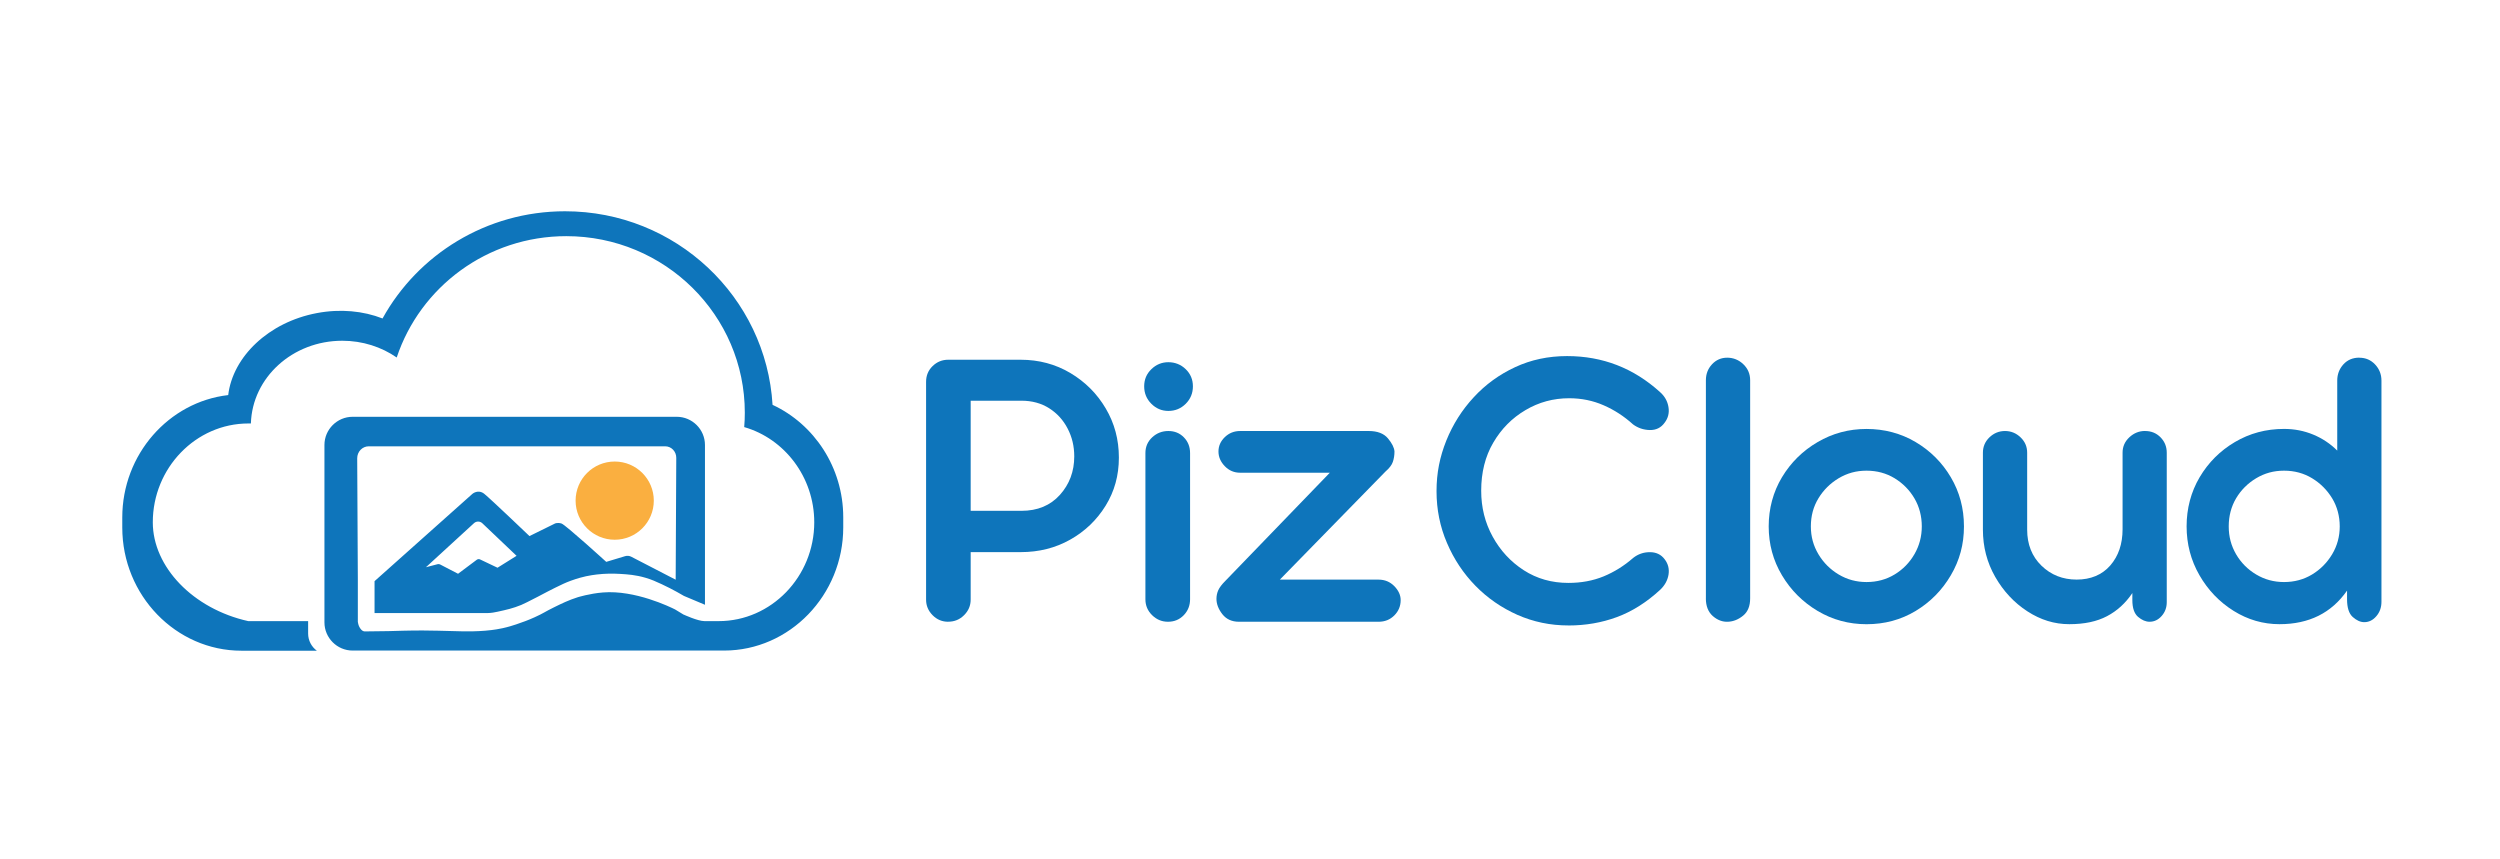
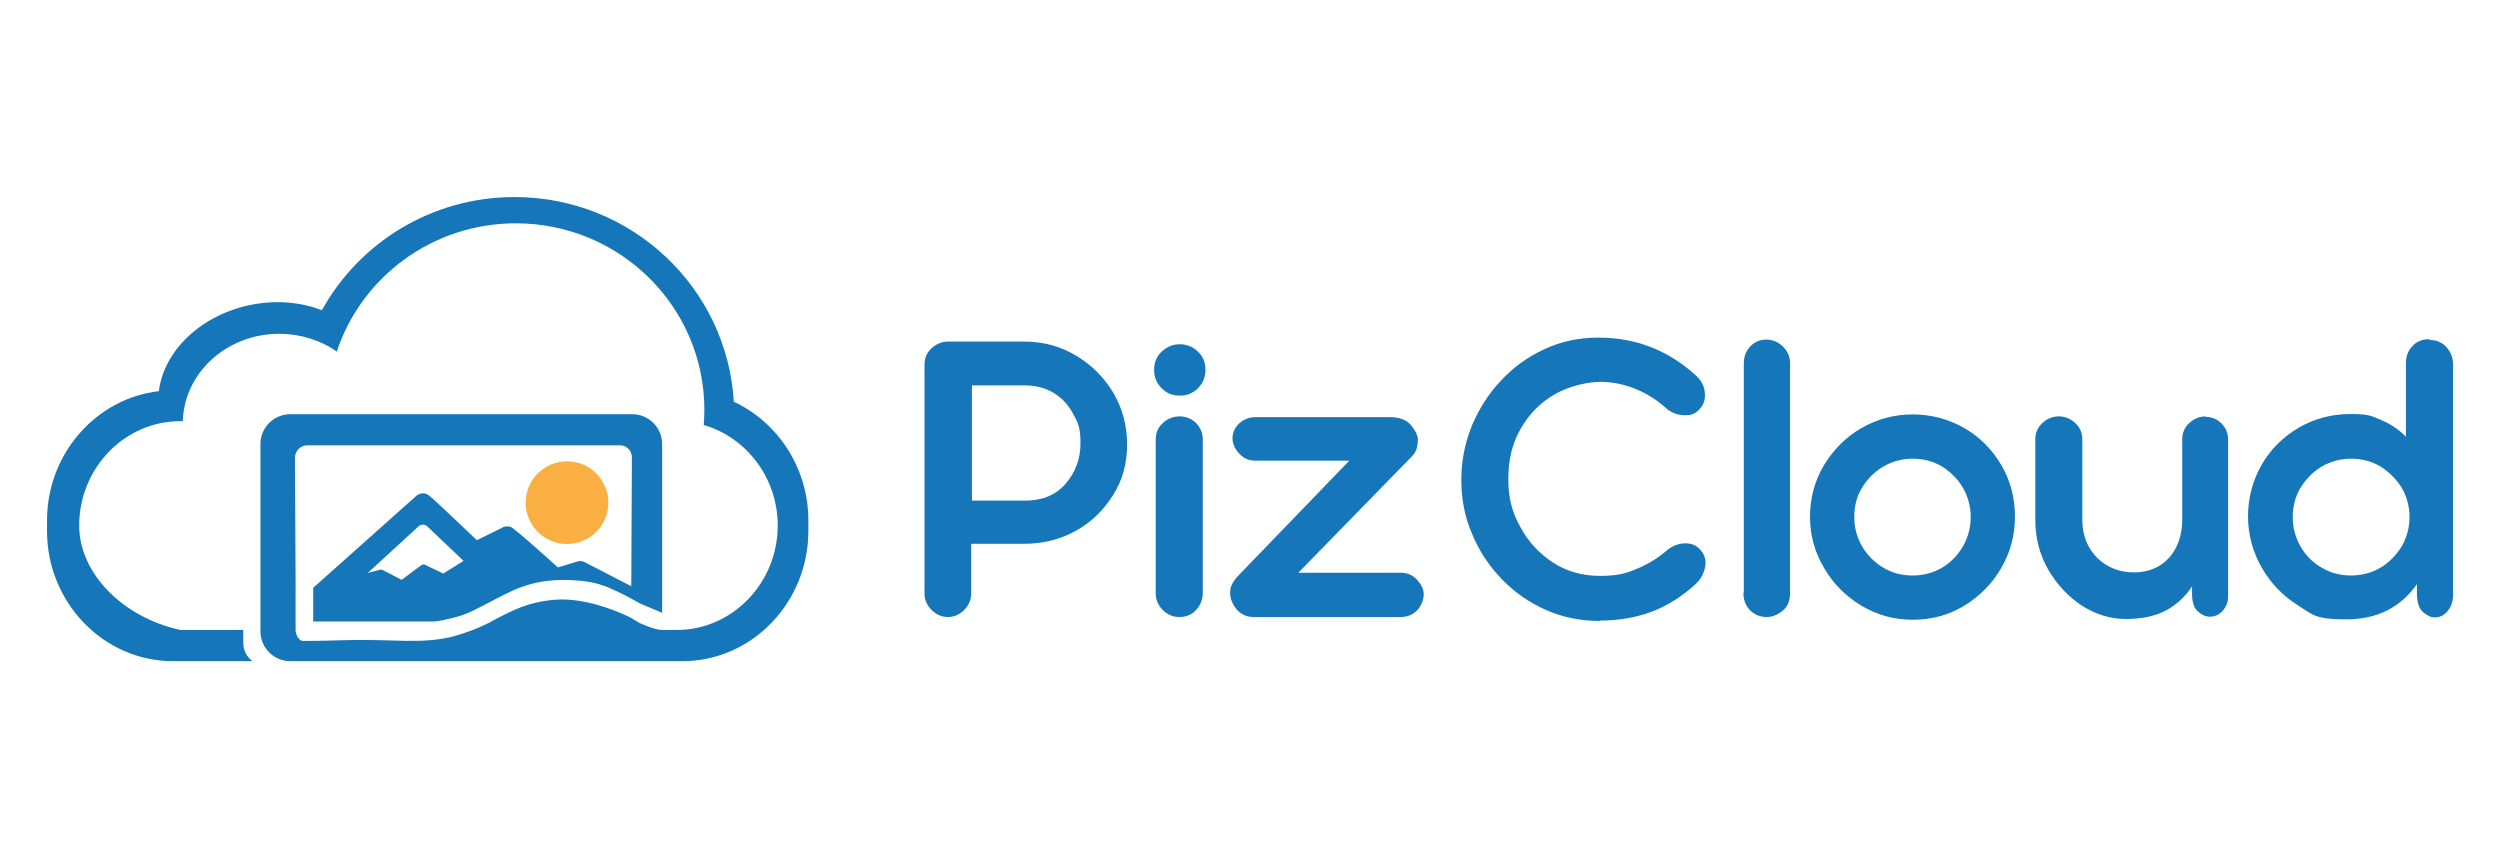
- <svg xmlns="http://www.w3.org/2000/svg" id="Router_Medium_White" data-name="Router Medium_White" viewBox="0 0 670 230">
-   <defs>
-     <style>
-       .cls-1 {
-         fill: #faaf40;
-       }
- 
-       .cls-2 {
-         fill: #0e75bb;
-       }
-     </style>
-   </defs>
+ <svg xmlns="http://www.w3.org/2000/svg" id="Layer_1" data-name="Layer 1" width="670" height="230" viewBox="0 0 670 230">
  <g>
-     <path class="cls-2" d="M254.11,166.63c-1.62,0-3.01-.58-4.17-1.75-1.17-1.18-1.75-2.57-1.75-4.17v-58.38c0-1.68.58-3.08,1.75-4.22,1.16-1.13,2.55-1.7,4.17-1.7h19.42c4.89,0,9.34,1.19,13.33,3.56,3.99,2.38,7.15,5.54,9.48,9.5,2.34,3.95,3.52,8.34,3.52,13.16s-1.19,9.06-3.56,12.91c-2.38,3.84-5.54,6.87-9.5,9.09-3.95,2.23-8.37,3.34-13.27,3.34h-13.39v12.73c0,1.61-.59,3-1.77,4.17-1.17,1.17-2.59,1.75-4.27,1.75h.01ZM260.14,107.38v29.52h13.61c4.31,0,7.75-1.43,10.31-4.28s3.84-6.29,3.84-10.31c0-2.71-.59-5.19-1.77-7.45-1.17-2.27-2.81-4.08-4.94-5.44-2.12-1.35-4.6-2.03-7.45-2.03h-13.61.01Z" />
-     <path class="cls-2" d="M313.12,110.13c-1.76,0-3.28-.64-4.56-1.92s-1.92-2.84-1.92-4.67.64-3.35,1.92-4.59c1.28-1.25,2.8-1.88,4.56-1.88s3.38.62,4.66,1.88c1.28,1.24,1.92,2.77,1.92,4.59s-.64,3.39-1.92,4.67-2.84,1.92-4.66,1.92ZM313.01,166.63c-1.62,0-3.03-.58-4.23-1.75-1.21-1.18-1.81-2.6-1.81-4.28v-39.17c0-1.69.6-3.09,1.81-4.22s2.66-1.7,4.34-1.7,3.06.57,4.16,1.7c1.1,1.12,1.66,2.53,1.66,4.22v39.17c0,1.68-.57,3.11-1.7,4.28-1.14,1.17-2.54,1.75-4.22,1.75h0Z" />
-     <path class="cls-2" d="M343.01,155.34h26.45c1.68,0,3.08.59,4.22,1.75,1.13,1.17,1.7,2.41,1.7,3.73,0,1.61-.57,2.98-1.7,4.11-1.14,1.14-2.54,1.7-4.22,1.7h-37.42c-1.91,0-3.39-.68-4.45-2.03-1.05-1.35-1.58-2.72-1.58-4.11,0-.8.16-1.57.48-2.3.33-.74.97-1.58,1.92-2.53l27.98-28.97h-24.03c-1.61,0-2.98-.58-4.11-1.75-1.14-1.18-1.7-2.49-1.7-3.95s.57-2.75,1.7-3.84,2.5-1.64,4.11-1.64h34.45c2.34,0,4.06.66,5.16,1.98,1.09,1.31,1.68,2.48,1.75,3.5,0,1.02-.15,1.95-.44,2.8-.29.84-.95,1.7-1.97,2.58l-28.31,28.97h0Z" />
-     <path class="cls-2" d="M420.32,167.62c-4.82,0-9.38-.95-13.66-2.84-4.28-1.91-8.03-4.5-11.25-7.8-3.22-3.29-5.76-7.11-7.62-11.47-1.87-4.35-2.8-8.98-2.8-13.88s.88-9.19,2.62-13.55c1.76-4.35,4.21-8.23,7.36-11.62,3.14-3.41,6.84-6.09,11.08-8.06,4.24-1.98,8.88-2.97,13.94-2.97,9.51,0,17.81,3.22,24.91,9.66,1.24,1.09,1.99,2.43,2.25,4s-.09,2.98-1.05,4.22c-.95,1.32-2.27,1.97-3.95,1.94-1.68-.04-3.17-.54-4.48-1.5-2.42-2.19-5.05-3.9-7.91-5.14-2.86-1.25-5.93-1.88-9.22-1.88-4.24,0-8.15,1.06-11.73,3.19-3.59,2.12-6.46,5.02-8.62,8.72-2.16,3.69-3.23,7.98-3.23,12.89,0,4.46,1.02,8.56,3.08,12.3,2.05,3.73,4.83,6.73,8.34,9,3.51,2.26,7.49,3.39,11.95,3.39,3.44,0,6.58-.58,9.44-1.75,2.85-1.18,5.49-2.82,7.91-4.94,1.31-1.03,2.8-1.55,4.48-1.55s3,.62,3.95,1.88c.96,1.24,1.3,2.63,1.05,4.17-.26,1.53-1.01,2.88-2.25,4.05-3.66,3.37-7.52,5.8-11.58,7.3s-8.4,2.25-13,2.25h0Z" />
-     <path class="cls-2" d="M457.18,160.38v-58.48c0-1.68.55-3.1,1.64-4.27,1.1-1.18,2.46-1.77,4.08-1.77s3.12.59,4.33,1.77c1.21,1.17,1.81,2.59,1.81,4.27v58.48c0,2.04-.62,3.58-1.88,4.61-1.24,1.02-2.59,1.57-4.05,1.64-1.47.07-2.83-.44-4.08-1.53-1.24-1.1-1.86-2.68-1.86-4.72h0Z" />
-     <path class="cls-2" d="M500.23,167.29c-4.75,0-9.12-1.19-13.11-3.56-3.99-2.38-7.17-5.55-9.55-9.55-2.38-3.99-3.56-8.36-3.56-13.11s1.19-9.22,3.56-13.17c2.38-3.95,5.55-7.09,9.55-9.42,3.99-2.34,8.36-3.52,13.11-3.52s9.22,1.17,13.17,3.52c3.95,2.34,7.09,5.48,9.42,9.42,2.34,3.95,3.52,8.34,3.52,13.17s-1.17,9.12-3.52,13.11c-2.34,3.99-5.48,7.17-9.42,9.55-3.95,2.38-8.34,3.56-13.17,3.56ZM500.23,155.99c2.78,0,5.29-.68,7.52-2.03,2.23-1.35,4-3.16,5.31-5.42,1.32-2.27,1.98-4.76,1.98-7.47s-.66-5.29-1.98-7.52c-1.31-2.23-3.09-4.02-5.31-5.38-2.23-1.35-4.73-2.03-7.52-2.03s-5.2.68-7.47,2.03c-2.26,1.36-4.07,3.15-5.42,5.38-1.36,2.23-2.03,4.73-2.03,7.52s.68,5.2,2.03,7.47c1.35,2.26,3.16,4.07,5.42,5.42,2.27,1.36,4.76,2.03,7.47,2.03Z" />
-     <path class="cls-2" d="M574.87,115.51c1.68,0,3.06.57,4.16,1.7,1.1,1.12,1.66,2.5,1.66,4.11v40.05c0,1.46-.46,2.7-1.38,3.73-.91,1.02-1.98,1.53-3.23,1.53-1.02,0-2.05-.44-3.08-1.31-1.02-.88-1.53-2.38-1.53-4.5v-1.88c-1.82,2.71-4.09,4.78-6.8,6.2-2.71,1.43-6.07,2.14-10.09,2.14s-7.7-1.15-11.25-3.45c-3.54-2.3-6.41-5.38-8.61-9.22-2.2-3.84-3.3-8.07-3.3-12.67v-20.62c0-1.61.58-2.98,1.75-4.11,1.18-1.13,2.57-1.7,4.17-1.7s3,.57,4.17,1.7c1.18,1.12,1.77,2.5,1.77,4.11v20.62c0,3.95,1.27,7.17,3.83,9.66,2.56,2.49,5.71,3.73,9.44,3.73s6.8-1.26,9-3.78c2.2-2.53,3.3-5.77,3.3-9.72v-20.52c0-1.61.6-2.98,1.81-4.11s2.61-1.7,4.22-1.7h0Z" />
-     <path class="cls-2" d="M632.31,95.87c1.69,0,3.09.61,4.22,1.81,1.13,1.21,1.7,2.65,1.7,4.33v59.25c0,1.53-.46,2.83-1.38,3.89-.91,1.06-1.98,1.59-3.23,1.59-1.02,0-2.05-.46-3.08-1.38-1.02-.91-1.53-2.5-1.53-4.77v-2.31c-4.17,6-10.2,9-18.09,9-4.4,0-8.5-1.19-12.3-3.56-3.8-2.38-6.86-5.55-9.16-9.55-2.3-3.99-3.45-8.36-3.45-13.11s1.16-9.22,3.5-13.17,5.49-7.09,9.44-9.42c3.96-2.34,8.35-3.52,13.17-3.52,2.78,0,5.39.51,7.84,1.53s4.59,2.45,6.42,4.28v-18.77c0-1.68.55-3.12,1.64-4.33,1.1-1.21,2.53-1.81,4.28-1.81v.02ZM612.12,155.99c2.78,0,5.29-.68,7.52-2.03,2.23-1.35,4.02-3.16,5.38-5.42,1.35-2.27,2.03-4.76,2.03-7.47s-.68-5.29-2.03-7.52c-1.36-2.23-3.15-4.02-5.38-5.38-2.23-1.35-4.73-2.03-7.52-2.03s-5.2.68-7.47,2.03c-2.26,1.36-4.05,3.15-5.38,5.38-1.31,2.23-1.97,4.73-1.97,7.52s.66,5.2,1.97,7.47c1.32,2.26,3.11,4.07,5.38,5.42,2.27,1.36,4.76,2.03,7.47,2.03Z" />
+     <path d="M196.66,107.65c-1.81-30.59-27.42-54.84-58.75-54.84-22.27,0-41.66,12.26-51.65,30.34-5.45-2.13-11.92-2.79-18.6-1.53-13.66,2.58-23.78,12.36-25.08,23.21-16.81,1.93-29.98,16.78-29.98,34.64v2.85c0,19.18,15.18,34.87,33.72,34.87h21.34c-1.48-1.1-2.46-2.86-2.46-4.85v-3.52h-16.92c-15.67-3.47-27.06-15.37-27.06-27.97,0-7.69,3.04-14.68,7.95-19.76,4.9-5.07,11.67-8.21,19.11-8.21h.71c.38-13,11.81-23.42,25.85-23.42,5.77,0,11.11,1.76,15.42,4.74,6.63-19.95,25.61-34.35,48-34.35,27.9,0,50.51,22.38,50.51,49.98,0,1.37-.06,2.73-.17,4.07,11.4,3.29,19.83,14.15,19.83,26.95,0,7.69-3.04,14.68-7.94,19.76-4.91,5.08-11.67,8.22-19.11,8.22h-4.03c-1.86,0-5.86-1.83-5.86-1.83v.02c-.82-.49-1.64-.99-2.45-1.48-1.4-.7-11.33-5.55-20.41-4.81-3.82.3-7.19,1.37-7.19,1.37-2.5.79-4.48,1.76-6.6,2.8-2.84,1.39-2.97,1.69-5.57,2.86-.93.42-1.8.78-2.6,1.08-1.01.39-1.91.71-2.64.94-1.03.34-2.24.73-3.84,1.08-.65.15-2.35.49-4.91.71-4.48.37-8.63.1-13.29,0-2.22-.04-5.59-.11-9.86,0-1.91.06-5.62.19-10.89.2h-.07c-.37-.01-.7-.2-.98-.49-.11-.12-.22-.26-.33-.42-.34-.51-.54-1.08-.61-1.69h-.03v-11.91h.01l-.18-34.52c-.01-1.86,1.45-3.39,3.26-3.39h83.91c1.74,0,3.15,1.46,3.13,3.26l-.17,34.5-12.56-6.49c-.54-.28-1.17-.34-1.75-.17l-5.35,1.62s-11.55-10.51-12.67-10.86c-1.12-.34-1.83,0-1.83,0l-7.22,3.56s-11.04-10.56-12.79-11.95c-1.75-1.39-3.36,0-3.36,0l-27.71,24.71v9.04c21.4-.02,30.22-.02,31.25,0h.58c1.24-.02,2.2-.21,3.04-.39,2.52-.56,4.28-.94,6.62-1.9.79-.31,2.11-1,4.76-2.36,2.56-1.31,2.97-1.58,4.81-2.49,1.95-.95,2.97-1.45,4.43-1.99,2.01-.74,3.62-1.12,4.34-1.28.45-.1,2.31-.49,4.82-.66.54-.03,2.41-.16,4.95,0,2.02.12,4.27.26,7.08,1.09,1.74.51,2.95,1.07,4.58,1.82,3.17,1.46,6.3,3.32,6.3,3.32l5.95,2.5v-45.24c0-4.39-3.58-7.98-7.98-7.98h-91.69c-4.39,0-7.98,3.58-7.98,7.98v50.22c0,4.39,3.58,7.98,7.98,7.98h105.14c18.55,0,33.72-15.69,33.72-34.87v-2.85c0-14.13-8.25-26.36-20.01-31.82h.01ZM118.8,153.7l-4.92-2.34c-.3-.15-.67-.11-.95.09l-5.29,3.95-5.09-2.64c-.21-.11-.45-.13-.68-.08l-3.31.87,13.6-12.48c.66-.62,1.7-.61,2.36.02l9.71,9.22-5.4,3.38h-.01Z" fill="#1577ba" />
+     <circle cx="151.96" cy="134.71" r="11.08" fill="#faaf43" />
  </g>
  <g>
-     <path class="cls-2" d="M207.05,108.55c-1.71-28.97-25.96-51.93-55.62-51.93-21.09,0-39.45,11.61-48.91,28.73-5.16-2.02-11.29-2.64-17.61-1.44-12.94,2.44-22.52,11.7-23.75,21.97-15.91,1.83-28.39,15.88-28.39,32.8v2.7c0,18.16,14.37,33.01,31.93,33.01h20.21c-1.41-1.04-2.33-2.71-2.33-4.6v-3.32h-16.01c-14.84-3.29-25.62-14.55-25.62-26.49,0-7.28,2.88-13.9,7.53-18.71,4.64-4.8,11.05-7.78,18.09-7.78h.67c.36-12.3,11.18-22.17,24.48-22.17,5.47,0,10.52,1.67,14.6,4.49,6.28-18.89,24.26-32.52,45.45-32.52,26.42,0,47.84,21.19,47.84,47.32,0,1.3-.05,2.58-.16,3.85,10.8,3.11,18.77,13.4,18.77,25.52,0,7.28-2.88,13.9-7.52,18.7-4.65,4.8-11.05,7.78-18.09,7.78h-3.82c-1.77,0-5.55-1.74-5.55-1.74v.02c-.77-.47-1.55-.94-2.32-1.41-1.32-.66-10.73-5.25-19.32-4.55-3.61.29-6.8,1.29-6.8,1.29-2.37.75-4.25,1.67-6.25,2.65-2.69,1.32-2.81,1.6-5.28,2.71-.88.4-1.71.74-2.45,1.02-.96.37-1.8.66-2.5.89-.98.32-2.12.69-3.64,1.02-.62.14-2.22.47-4.64.67-4.24.35-8.17.09-12.59,0-2.11-.04-5.3-.11-9.34,0-1.81.05-5.32.18-10.31.19h-.06c-.35-.01-.66-.19-.92-.47-.11-.12-.21-.25-.31-.39-.32-.48-.51-1.02-.58-1.59h-.03v-11.27h0l-.17-32.68c0-1.77,1.38-3.21,3.09-3.21h79.45c1.65,0,2.98,1.38,2.97,3.09l-.16,32.66-11.89-6.15c-.51-.27-1.11-.32-1.65-.16l-5.07,1.53s-10.93-9.96-11.99-10.28-1.74,0-1.74,0l-6.84,3.37s-10.46-10-12.11-11.32-3.18,0-3.18,0l-26.23,23.4v8.56c20.26-.02,28.61-.02,29.59,0h.55c1.17-.02,2.09-.2,2.89-.38,2.39-.53,4.05-.89,6.27-1.8.74-.3,2-.95,4.51-2.24,2.42-1.25,2.8-1.5,4.56-2.36,1.85-.91,2.81-1.37,4.19-1.88,1.9-.7,3.42-1.06,4.1-1.21.43-.09,2.19-.47,4.56-.63.51-.04,2.29-.15,4.69,0,1.91.12,4.05.25,6.7,1.03,1.65.48,2.8,1.01,4.34,1.72,3,1.38,5.97,3.15,5.97,3.15l5.63,2.37v-42.83c0-4.15-3.4-7.55-7.55-7.55h-86.88c-4.15,0-7.55,3.4-7.55,7.55v47.55c0,4.15,3.4,7.55,7.55,7.55h99.56c17.56,0,31.93-14.86,31.93-33.01v-2.7c0-13.38-7.81-24.97-18.94-30.14v.05ZM133.33,152.15l-4.66-2.22c-.29-.14-.64-.11-.9.09l-5.01,3.75-4.82-2.5c-.2-.1-.43-.13-.65-.07l-3.14.82,12.88-11.81c.63-.58,1.61-.57,2.23.02l9.18,8.73-5.12,3.2h.01Z" />
-     <circle class="cls-1" cx="164.74" cy="134.17" r="10.48" />
+     <path d="M254.07,165.36c-1.68,0-3.15-.63-4.41-1.89s-1.89-2.73-1.89-4.41v-61.32c0-1.79.63-3.26,1.89-4.41s2.73-1.79,4.41-1.79h20.37c5.15,0,9.77,1.26,13.97,3.78s7.46,5.78,9.98,9.98c2.42,4.2,3.68,8.72,3.68,13.86s-1.26,9.56-3.78,13.55c-2.52,3.99-5.78,7.25-9.98,9.56-4.2,2.31-8.82,3.47-13.97,3.47h-14.07v13.34c0,1.68-.63,3.15-1.89,4.41-1.26,1.26-2.73,1.89-4.52,1.89h.21,0ZM260.48,103.19v30.98h14.28c4.52,0,8.19-1.47,10.82-4.52s3.99-6.62,3.99-10.82-.63-5.46-1.89-7.77c-1.26-2.42-2.94-4.31-5.15-5.67s-4.83-2.1-7.77-2.1h-14.28v-.11h0Z" fill="#1577ba" />
+     <path d="M316.13,106.03c-1.89,0-3.47-.63-4.83-2s-2-2.94-2-4.94.63-3.47,2-4.83c1.37-1.26,2.94-2,4.83-2s3.57.63,4.94,2c1.37,1.26,2,2.94,2,4.83s-.63,3.57-2,4.94-2.94,2-4.94,2ZM316.03,165.36c-1.68,0-3.15-.63-4.41-1.89s-1.89-2.73-1.89-4.52v-41.16c0-1.79.63-3.26,1.89-4.41,1.26-1.16,2.84-1.79,4.52-1.79s3.26.63,4.41,1.79,1.79,2.63,1.79,4.41v41.16c0,1.79-.63,3.26-1.79,4.52s-2.63,1.89-4.41,1.89h-.11,0Z" fill="#1577ba" />
+     <path d="M347.53,153.49h27.83c1.79,0,3.26.63,4.41,1.89s1.79,2.52,1.79,3.89-.63,3.15-1.79,4.31-2.63,1.79-4.41,1.79h-39.27c-2,0-3.57-.74-4.73-2.1-1.05-1.37-1.68-2.84-1.68-4.31s.21-1.68.53-2.42,1.05-1.68,2-2.63l29.4-30.45h-25.2c-1.68,0-3.15-.63-4.31-1.89-1.16-1.26-1.79-2.63-1.79-4.1s.63-2.94,1.79-3.99,2.63-1.68,4.31-1.68h36.23c2.42,0,4.31.74,5.46,2.1s1.79,2.63,1.89,3.68c0,1.05-.11,2-.42,2.94-.32.84-1.05,1.79-2.1,2.73l-29.72,30.45h0l-.21-.21Z" fill="#1577ba" />
+     <path d="M428.7,166.41c-5.04,0-9.87-.95-14.39-2.94-4.52-2-8.4-4.73-11.76-8.19s-6.09-7.46-7.98-12.08c-2-4.52-2.94-9.45-2.94-14.6s.95-9.66,2.73-14.28c1.89-4.52,4.41-8.61,7.77-12.18,3.26-3.57,7.14-6.41,11.66-8.51,4.41-2.1,9.35-3.15,14.6-3.15,9.98,0,18.69,3.36,26.15,10.19,1.26,1.16,2.1,2.52,2.31,4.2s0,3.15-1.05,4.41c-1.05,1.37-2.42,2.1-4.2,2-1.79,0-3.36-.53-4.73-1.58-2.52-2.31-5.25-4.1-8.3-5.36s-6.2-2-9.66-2-8.51,1.16-12.29,3.36-6.83,5.25-9.03,9.14c-2.31,3.89-3.36,8.4-3.36,13.55s1.05,9.03,3.26,12.92c2.1,3.89,5.04,7.04,8.72,9.45s7.88,3.57,12.6,3.57,6.93-.63,9.87-1.89c3.05-1.26,5.78-2.94,8.3-5.15,1.37-1.05,2.94-1.68,4.73-1.68s3.15.63,4.2,2c1.05,1.26,1.37,2.73,1.05,4.41-.32,1.58-1.05,3.05-2.31,4.31-3.89,3.57-7.88,6.09-12.18,7.67s-8.82,2.31-13.65,2.31h0l-.11.11h0Z" fill="#1577ba" />
+     <path d="M467.34,158.85v-61.43c0-1.79.53-3.26,1.68-4.52,1.16-1.26,2.63-1.89,4.31-1.89s3.26.63,4.52,1.89c1.26,1.26,1.89,2.73,1.89,4.52v61.43c0,2.1-.63,3.78-2,4.83-1.26,1.05-2.73,1.68-4.2,1.68-1.58,0-2.94-.42-4.31-1.58-1.26-1.16-2-2.84-2-4.94h.11Z" fill="#1577ba" />
+     <path d="M512.6,166.09c-5.04,0-9.56-1.26-13.76-3.78-4.2-2.52-7.56-5.88-9.98-10.08-2.52-4.2-3.78-8.82-3.78-13.76s1.26-9.66,3.78-13.86c2.52-4.1,5.78-7.46,9.98-9.87s8.82-3.68,13.76-3.68,9.66,1.26,13.86,3.68,7.46,5.78,9.87,9.87c2.42,4.1,3.68,8.72,3.68,13.86s-1.26,9.56-3.68,13.76-5.78,7.56-9.87,10.08c-4.2,2.52-8.72,3.78-13.86,3.78ZM512.6,154.23c2.94,0,5.57-.74,7.88-2.1s4.2-3.36,5.57-5.67c1.37-2.42,2.1-5.04,2.1-7.88s-.74-5.57-2.1-7.88-3.26-4.2-5.57-5.67c-2.31-1.37-4.94-2.1-7.88-2.1s-5.46.74-7.88,2.1c-2.42,1.47-4.31,3.36-5.67,5.67-1.47,2.31-2.1,4.94-2.1,7.88s.74,5.46,2.1,7.88c1.47,2.42,3.36,4.31,5.67,5.67,2.42,1.47,5.04,2.1,7.88,2.1Z" fill="#1577ba" />
+     <path d="M590.94,111.7c1.79,0,3.26.63,4.41,1.79,1.16,1.16,1.79,2.63,1.79,4.31v42c0,1.58-.53,2.84-1.47,3.89s-2.1,1.58-3.36,1.58-2.1-.42-3.26-1.37c-1.05-.95-1.58-2.52-1.58-4.73v-2c-1.89,2.84-4.31,5.04-7.14,6.51s-6.41,2.21-10.61,2.21-8.09-1.26-11.76-3.57c-3.68-2.42-6.72-5.67-9.03-9.66-2.31-3.99-3.47-8.51-3.47-13.34v-21.63c0-1.68.63-3.15,1.89-4.31s2.73-1.79,4.41-1.79,3.15.63,4.41,1.79,1.89,2.63,1.89,4.31v21.63c0,4.1,1.37,7.56,3.99,10.19,2.73,2.63,5.99,3.89,9.87,3.89s7.14-1.37,9.45-3.99,3.47-6.09,3.47-10.19v-21.53c0-1.68.63-3.15,1.89-4.31s2.73-1.79,4.41-1.79h0l-.21.11h0Z" fill="#1577ba" />
+     <path d="M651.21,91.12c1.79,0,3.26.63,4.41,1.89,1.16,1.26,1.79,2.84,1.79,4.52v62.16c0,1.58-.53,2.94-1.47,4.1-.95,1.16-2.1,1.68-3.36,1.68s-2.1-.53-3.26-1.47c-1.05-.95-1.58-2.63-1.58-5.04v-2.42c-4.41,6.3-10.71,9.45-19.01,9.45s-8.93-1.26-12.92-3.78c-3.99-2.52-7.25-5.88-9.66-10.08s-3.68-8.82-3.68-13.76,1.26-9.66,3.68-13.86,5.78-7.46,9.87-9.87c4.2-2.42,8.72-3.68,13.86-3.68s5.67.53,8.19,1.58,4.83,2.52,6.72,4.52v-19.74c0-1.79.53-3.26,1.68-4.52,1.16-1.26,2.63-1.89,4.52-1.89h0l.21.21h0ZM630.1,154.23c2.94,0,5.57-.74,7.88-2.1s4.2-3.36,5.67-5.67c1.37-2.42,2.1-5.04,2.1-7.88s-.74-5.57-2.1-7.88c-1.47-2.31-3.36-4.2-5.67-5.67-2.31-1.37-4.94-2.1-7.88-2.1s-5.46.74-7.88,2.1c-2.42,1.47-4.2,3.36-5.67,5.67-1.37,2.31-2.1,4.94-2.1,7.88s.74,5.46,2.1,7.88,3.26,4.31,5.67,5.67c2.42,1.47,5.04,2.1,7.88,2.1Z" fill="#1577ba" />
  </g>
</svg>
